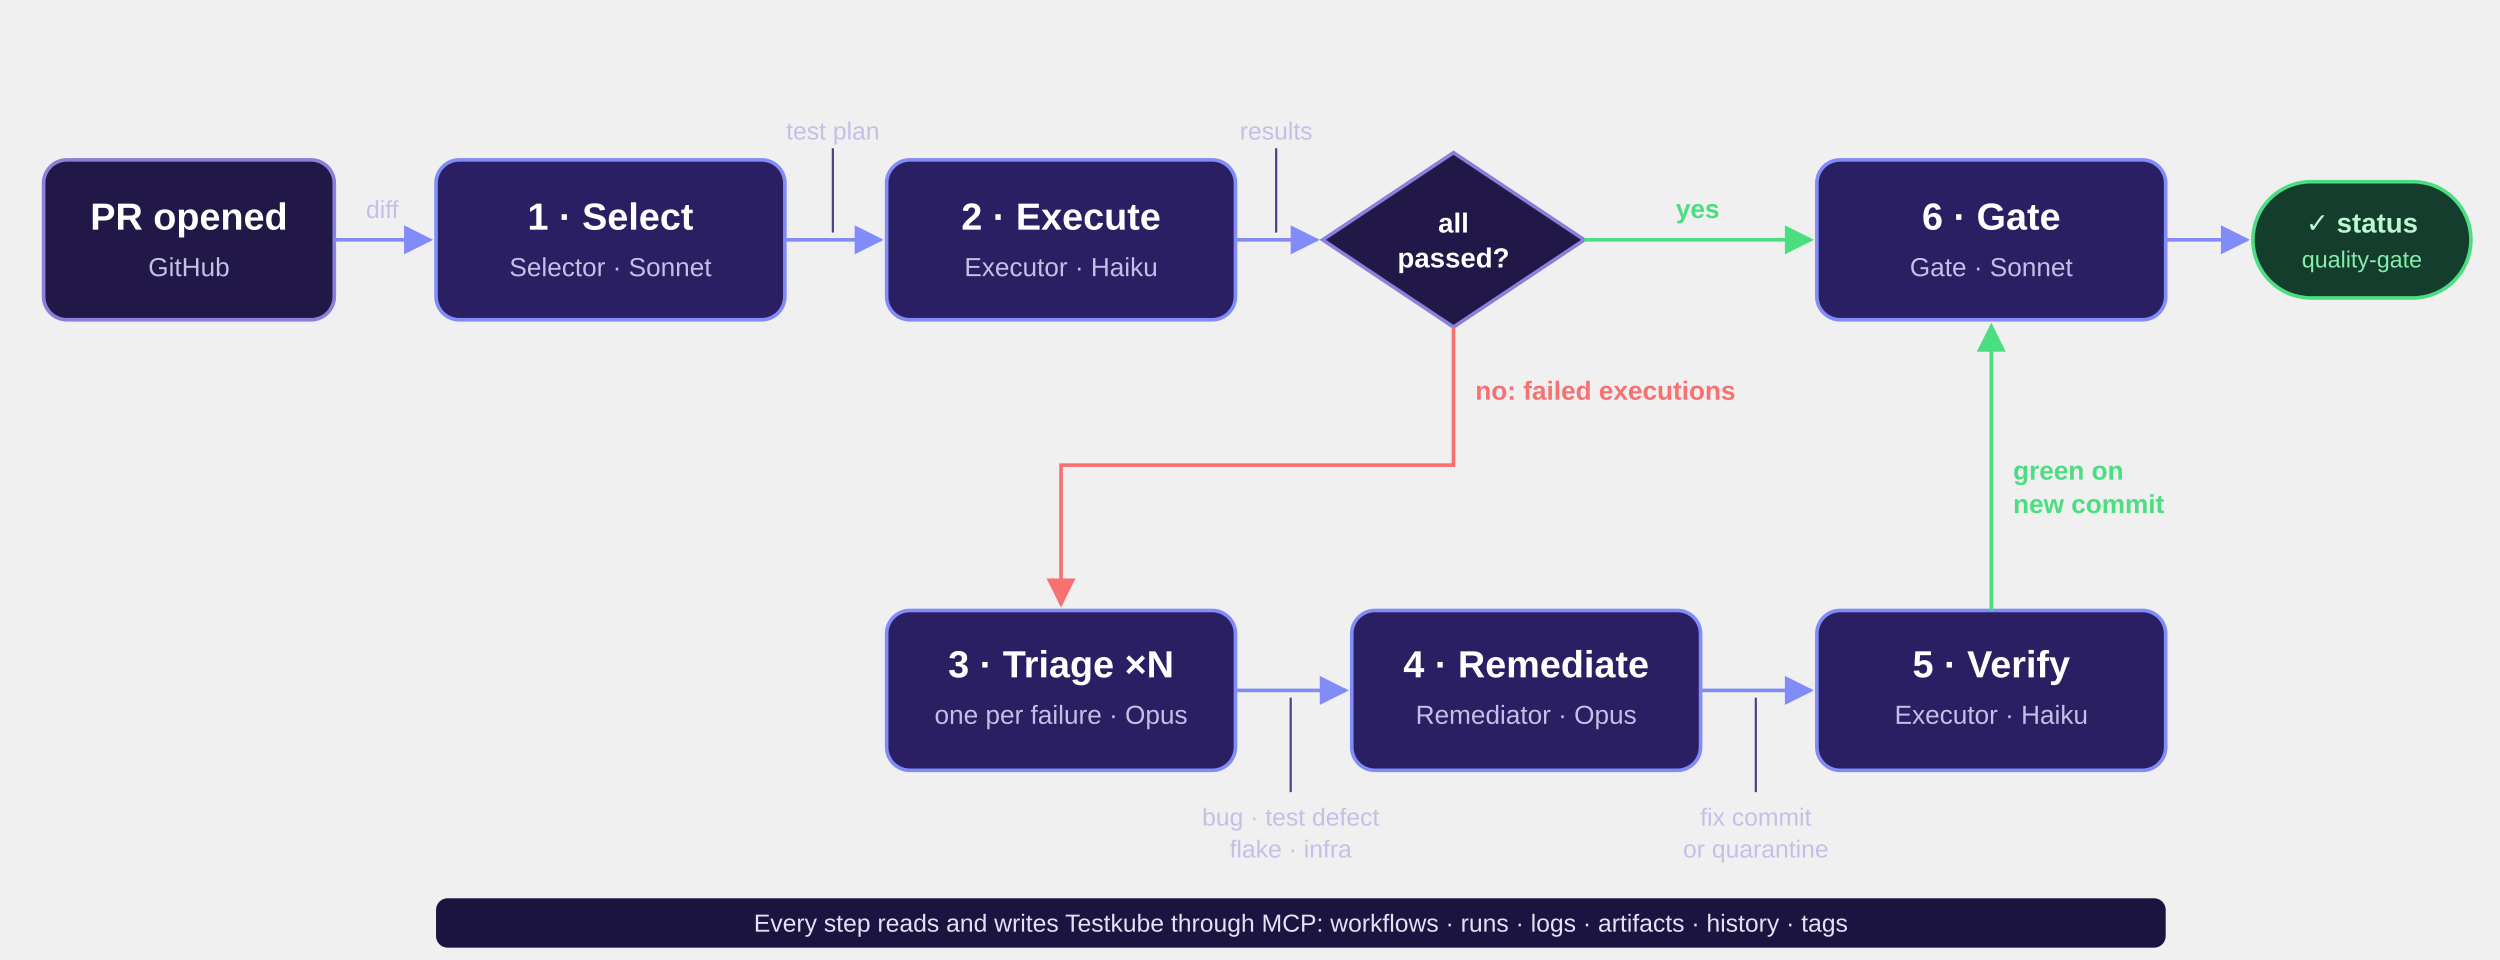
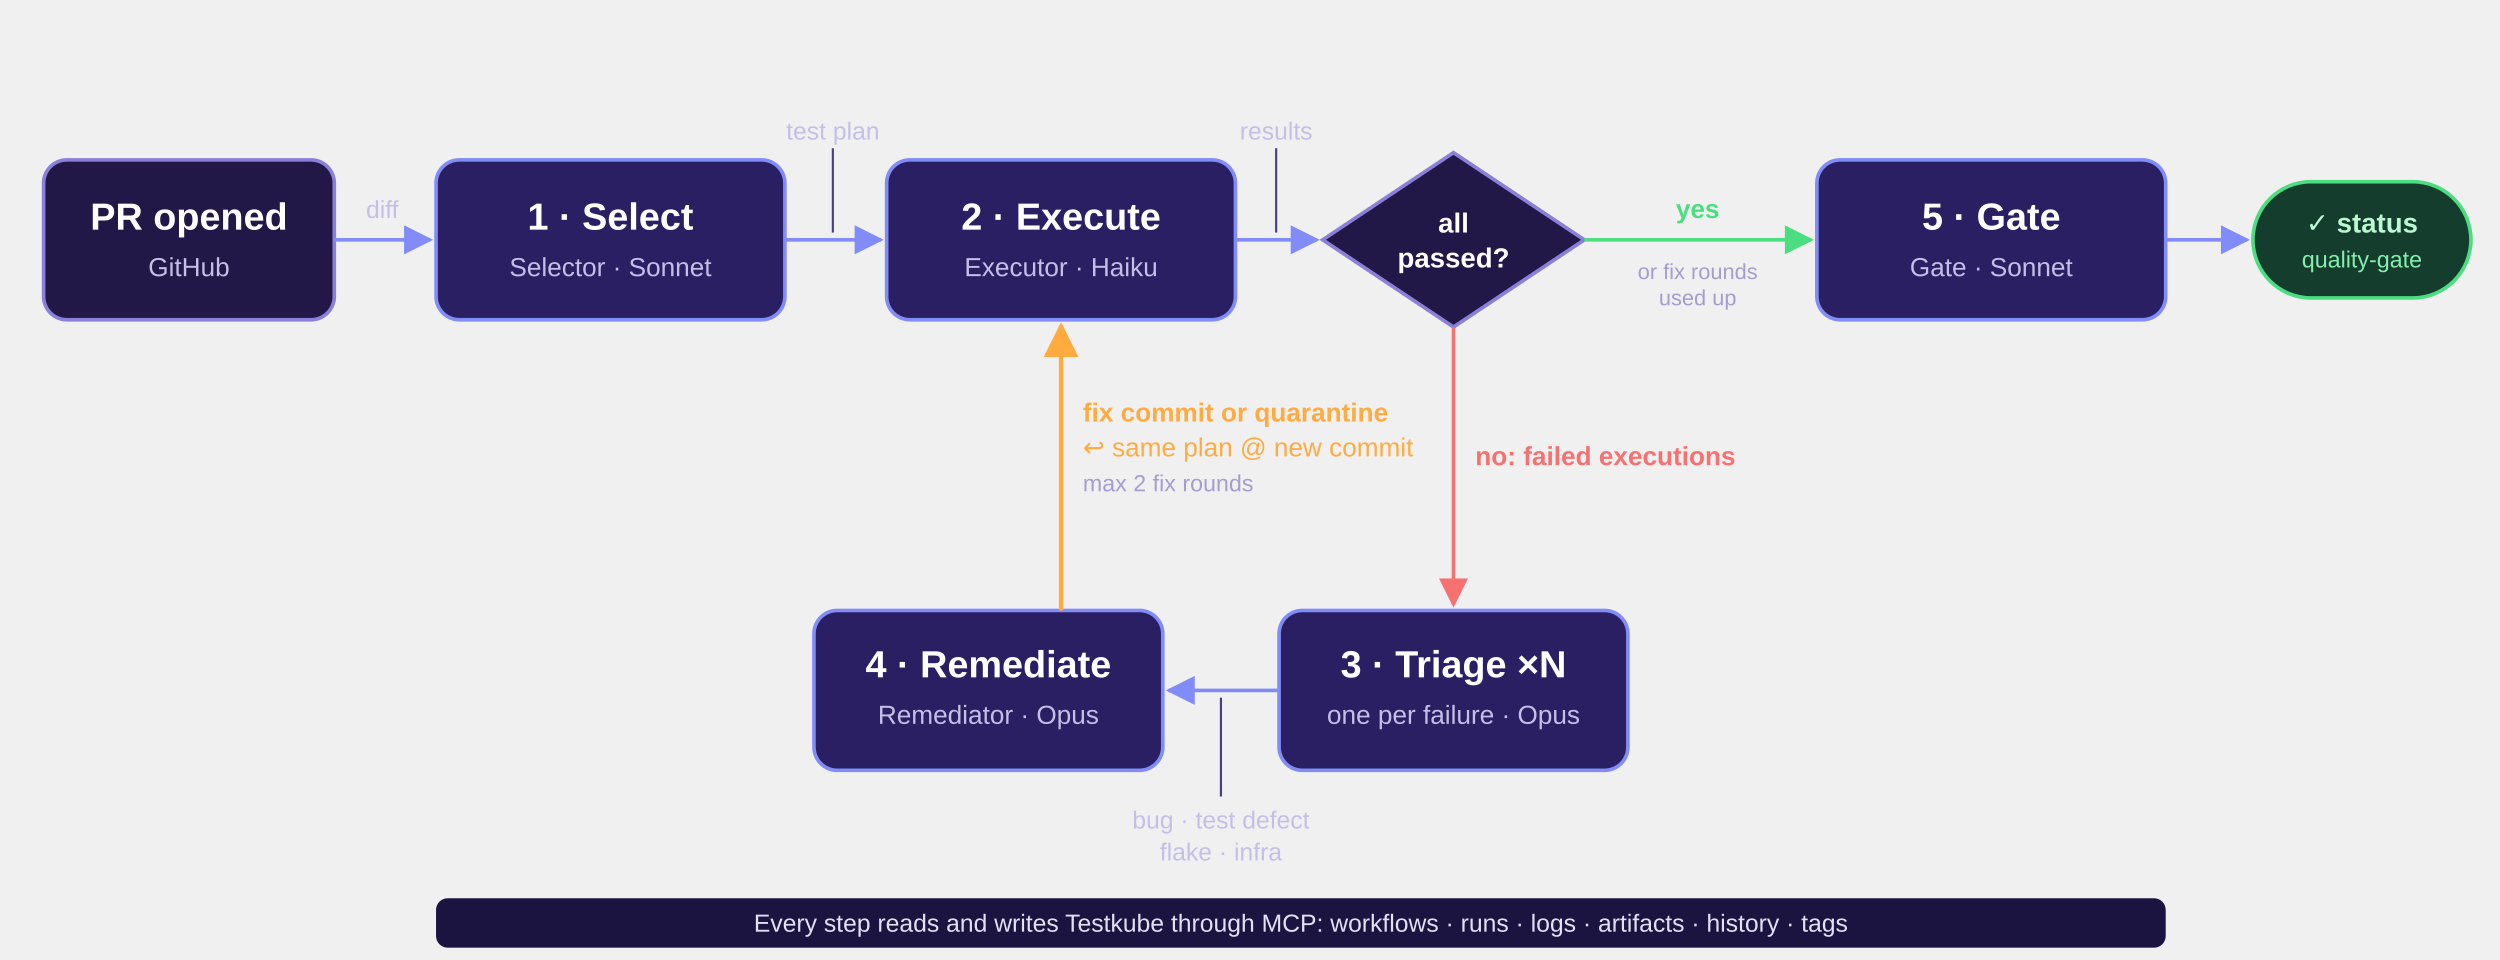
- <svg xmlns="http://www.w3.org/2000/svg" viewBox="0 0 1720 660" role="img" aria-label="The PR quality loop: the Selector plans which Testkube workflows to run, the Executor runs them on Kubernetes; if anything fails, one Triage agent per failure classifies it, the Remediator fixes the code or quarantines a flake, the Executor verifies on the new commit, and the Gate sets the PR status check." font-family="Nunito, 'Helvetica Neue', Arial, sans-serif">
+ <svg xmlns="http://www.w3.org/2000/svg" viewBox="0 0 1720 660" role="img" aria-label="The PR quality loop: the Selector plans which Testkube workflows to run and the Executor runs them on Kubernetes. If anything fails, one Triage agent per failure classifies it and the Remediator fixes the code or quarantines a flake, then the loop goes back to Execute with the same plan at the new commit, for at most two fix rounds. When everything passes, or the rounds are used up, the Gate sets the PR status check." font-family="Nunito, 'Helvetica Neue', Arial, sans-serif">
  <defs>
    <marker id="arrow" viewBox="0 0 10 10" refX="9" refY="5" markerWidth="8" markerHeight="8" orient="auto-start-reverse">
      <path d="M0,0 L10,5 L0,10 z" fill="#818CF8" />
    </marker>
    <marker id="arrow-red" viewBox="0 0 10 10" refX="9" refY="5" markerWidth="8" markerHeight="8" orient="auto">
      <path d="M0,0 L10,5 L0,10 z" fill="#F87171" />
    </marker>
    <marker id="arrow-green" viewBox="0 0 10 10" refX="9" refY="5" markerWidth="8" markerHeight="8" orient="auto">
      <path d="M0,0 L10,5 L0,10 z" fill="#4ADE80" />
+     </marker>
+     <marker id="arrow-orange" viewBox="0 0 10 10" refX="9" refY="5" markerWidth="8" markerHeight="8" orient="auto">
+       <path d="M0,0 L10,5 L0,10 z" fill="#FFAB40" />
    </marker>
  </defs>
  <rect x="30" y="110" width="200" height="110" rx="16" fill="#221848" stroke="#8B80D9" stroke-width="2.5" />
  <text x="130" y="158" text-anchor="middle" font-size="26" font-weight="700" fill="#FFFFFF">PR opened</text>
  <text x="130" y="190" text-anchor="middle" font-size="18" fill="#C4BFE6">GitHub</text>
  <rect x="300" y="110" width="240" height="110" rx="16" fill="#2B1F63" stroke="#818CF8" stroke-width="2.5" />
  <text x="420" y="158" text-anchor="middle" font-size="26" font-weight="700" fill="#FFFFFF">1 · Select</text>
  <text x="420" y="190" text-anchor="middle" font-size="18" fill="#C4BFE6">Selector · Sonnet</text>
  <rect x="610" y="110" width="240" height="110" rx="16" fill="#2B1F63" stroke="#818CF8" stroke-width="2.5" />
  <text x="730" y="158" text-anchor="middle" font-size="26" font-weight="700" fill="#FFFFFF">2 · Execute</text>
  <text x="730" y="190" text-anchor="middle" font-size="18" fill="#C4BFE6">Executor · Haiku</text>
  <polygon points="1000,105 1090,165 1000,225 910,165" fill="#221848" stroke="#8B80D9" stroke-width="2.5" />
  <text x="1000" y="160" text-anchor="middle" font-size="19" font-weight="700" fill="#FFFFFF">all</text>
  <text x="1000" y="184" text-anchor="middle" font-size="19" font-weight="700" fill="#FFFFFF">passed?</text>
  <rect x="1250" y="110" width="240" height="110" rx="16" fill="#2B1F63" stroke="#818CF8" stroke-width="2.5" />
-   <text x="1370" y="158" text-anchor="middle" font-size="26" font-weight="700" fill="#FFFFFF">6 · Gate</text>
+   <text x="1370" y="158" text-anchor="middle" font-size="26" font-weight="700" fill="#FFFFFF">5 · Gate</text>
  <text x="1370" y="190" text-anchor="middle" font-size="18" fill="#C4BFE6">Gate · Sonnet</text>
  <rect x="1550" y="125" width="150" height="80" rx="40" fill="#143D2E" stroke="#4ADE80" stroke-width="2.5" />
  <text x="1625" y="160" text-anchor="middle" font-size="19" font-weight="700" fill="#BBF7D0">✓ status</text>
  <text x="1625" y="184" text-anchor="middle" font-size="16" fill="#86EFAC">quality-gate</text>
-   <rect x="610" y="420" width="240" height="110" rx="16" fill="#2B1F63" stroke="#818CF8" stroke-width="2.5" />
-   <text x="730" y="466" text-anchor="middle" font-size="26" font-weight="700" fill="#FFFFFF">3 · Triage ×N</text>
-   <text x="730" y="498" text-anchor="middle" font-size="18" fill="#C4BFE6">one per failure · Opus</text>
-   <rect x="930" y="420" width="240" height="110" rx="16" fill="#2B1F63" stroke="#818CF8" stroke-width="2.5" />
-   <text x="1050" y="466" text-anchor="middle" font-size="26" font-weight="700" fill="#FFFFFF">4 · Remediate</text>
-   <text x="1050" y="498" text-anchor="middle" font-size="18" fill="#C4BFE6">Remediator · Opus</text>
-   <rect x="1250" y="420" width="240" height="110" rx="16" fill="#2B1F63" stroke="#818CF8" stroke-width="2.5" />
-   <text x="1370" y="466" text-anchor="middle" font-size="26" font-weight="700" fill="#FFFFFF">5 · Verify</text>
-   <text x="1370" y="498" text-anchor="middle" font-size="18" fill="#C4BFE6">Executor · Haiku</text>
+   <rect x="560" y="420" width="240" height="110" rx="16" fill="#2B1F63" stroke="#818CF8" stroke-width="2.5" />
+   <text x="680" y="466" text-anchor="middle" font-size="26" font-weight="700" fill="#FFFFFF">4 · Remediate</text>
+   <text x="680" y="498" text-anchor="middle" font-size="18" fill="#C4BFE6">Remediator · Opus</text>
+   <rect x="880" y="420" width="240" height="110" rx="16" fill="#2B1F63" stroke="#818CF8" stroke-width="2.5" />
+   <text x="1000" y="466" text-anchor="middle" font-size="26" font-weight="700" fill="#FFFFFF">3 · Triage ×N</text>
+   <text x="1000" y="498" text-anchor="middle" font-size="18" fill="#C4BFE6">one per failure · Opus</text>
  <line x1="230" y1="165" x2="296" y2="165" stroke="#818CF8" stroke-width="2.5" marker-end="url(#arrow)" />
  <text x="263" y="150" text-anchor="middle" font-size="17" fill="#C4BFE6">diff</text>
  <line x1="540" y1="165" x2="606" y2="165" stroke="#818CF8" stroke-width="2.5" marker-end="url(#arrow)" />
  <text x="573" y="96" text-anchor="middle" font-size="17" fill="#C4BFE6">test plan</text>
  <line x1="573" y1="102" x2="573" y2="160" stroke="#4A3F85" stroke-width="1.5" />
  <line x1="850" y1="165" x2="906" y2="165" stroke="#818CF8" stroke-width="2.5" marker-end="url(#arrow)" />
  <text x="878" y="96" text-anchor="middle" font-size="17" fill="#C4BFE6">results</text>
  <line x1="878" y1="102" x2="878" y2="160" stroke="#4A3F85" stroke-width="1.5" />
  <line x1="1090" y1="165" x2="1246" y2="165" stroke="#4ADE80" stroke-width="2.5" marker-end="url(#arrow-green)" />
-   <text x="1168" y="150" text-anchor="middle" font-size="18" font-weight="600" fill="#4ADE80">yes</text>
+   <text x="1168" y="150" text-anchor="middle" font-size="18" font-weight="700" fill="#4ADE80">yes</text>
+   <text x="1168" y="192" text-anchor="middle" font-size="15" fill="#A49DD0">or fix rounds</text>
+   <text x="1168" y="210" text-anchor="middle" font-size="15" fill="#A49DD0">used up</text>
  <line x1="1490" y1="165" x2="1546" y2="165" stroke="#818CF8" stroke-width="2.5" marker-end="url(#arrow)" />
-   <polyline points="1000,225 1000,320 730,320 730,416" fill="none" stroke="#F87171" stroke-width="2.5" marker-end="url(#arrow-red)" />
-   <text x="1015" y="275" font-size="18" font-weight="600" fill="#F87171">no: failed executions</text>
-   <line x1="850" y1="475" x2="926" y2="475" stroke="#818CF8" stroke-width="2.5" marker-end="url(#arrow)" />
-   <text x="888" y="568" text-anchor="middle" font-size="17" fill="#C4BFE6">bug · test defect</text>
-   <text x="888" y="590" text-anchor="middle" font-size="17" fill="#C4BFE6">flake · infra</text>
-   <line x1="888" y1="545" x2="888" y2="480" stroke="#4A3F85" stroke-width="1.5" />
-   <line x1="1170" y1="475" x2="1246" y2="475" stroke="#818CF8" stroke-width="2.5" marker-end="url(#arrow)" />
-   <text x="1208" y="568" text-anchor="middle" font-size="17" fill="#C4BFE6">fix commit</text>
-   <text x="1208" y="590" text-anchor="middle" font-size="17" fill="#C4BFE6">or quarantine</text>
-   <line x1="1208" y1="545" x2="1208" y2="480" stroke="#4A3F85" stroke-width="1.5" />
-   <line x1="1370" y1="420" x2="1370" y2="224" stroke="#4ADE80" stroke-width="2.5" marker-end="url(#arrow-green)" />
-   <text x="1385" y="330" font-size="18" font-weight="600" fill="#4ADE80">green on</text>
-   <text x="1385" y="353" font-size="18" font-weight="600" fill="#4ADE80">new commit</text>
+   <line x1="1000" y1="225" x2="1000" y2="416" stroke="#F87171" stroke-width="2.5" marker-end="url(#arrow-red)" />
+   <text x="1015" y="320" font-size="18" font-weight="700" fill="#F87171">no: failed executions</text>
+   <line x1="880" y1="475" x2="804" y2="475" stroke="#818CF8" stroke-width="2.5" marker-end="url(#arrow)" />
+   <text x="840" y="570" text-anchor="middle" font-size="17" fill="#C4BFE6">bug · test defect</text>
+   <text x="840" y="592" text-anchor="middle" font-size="17" fill="#C4BFE6">flake · infra</text>
+   <line x1="840" y1="548" x2="840" y2="480" stroke="#4A3F85" stroke-width="1.5" />
+   <line x1="730" y1="420" x2="730" y2="224" stroke="#FFAB40" stroke-width="3" marker-end="url(#arrow-orange)" />
+   <text x="745" y="290" font-size="18" font-weight="700" fill="#FFAB40">fix commit or quarantine</text>
+   <text x="745" y="314" font-size="18" fill="#FFAB40">↩ same plan @ new commit</text>
+   <text x="745" y="338" font-size="16" fill="#A49DD0">max 2 fix rounds</text>
  <rect x="300" y="618" width="1190" height="34" rx="8" fill="#1C1440" />
  <text x="895" y="641" text-anchor="middle" font-size="17" fill="#E4E1F5">Every step reads and writes Testkube through MCP: workflows · runs · logs · artifacts · history · tags</text>
</svg>
